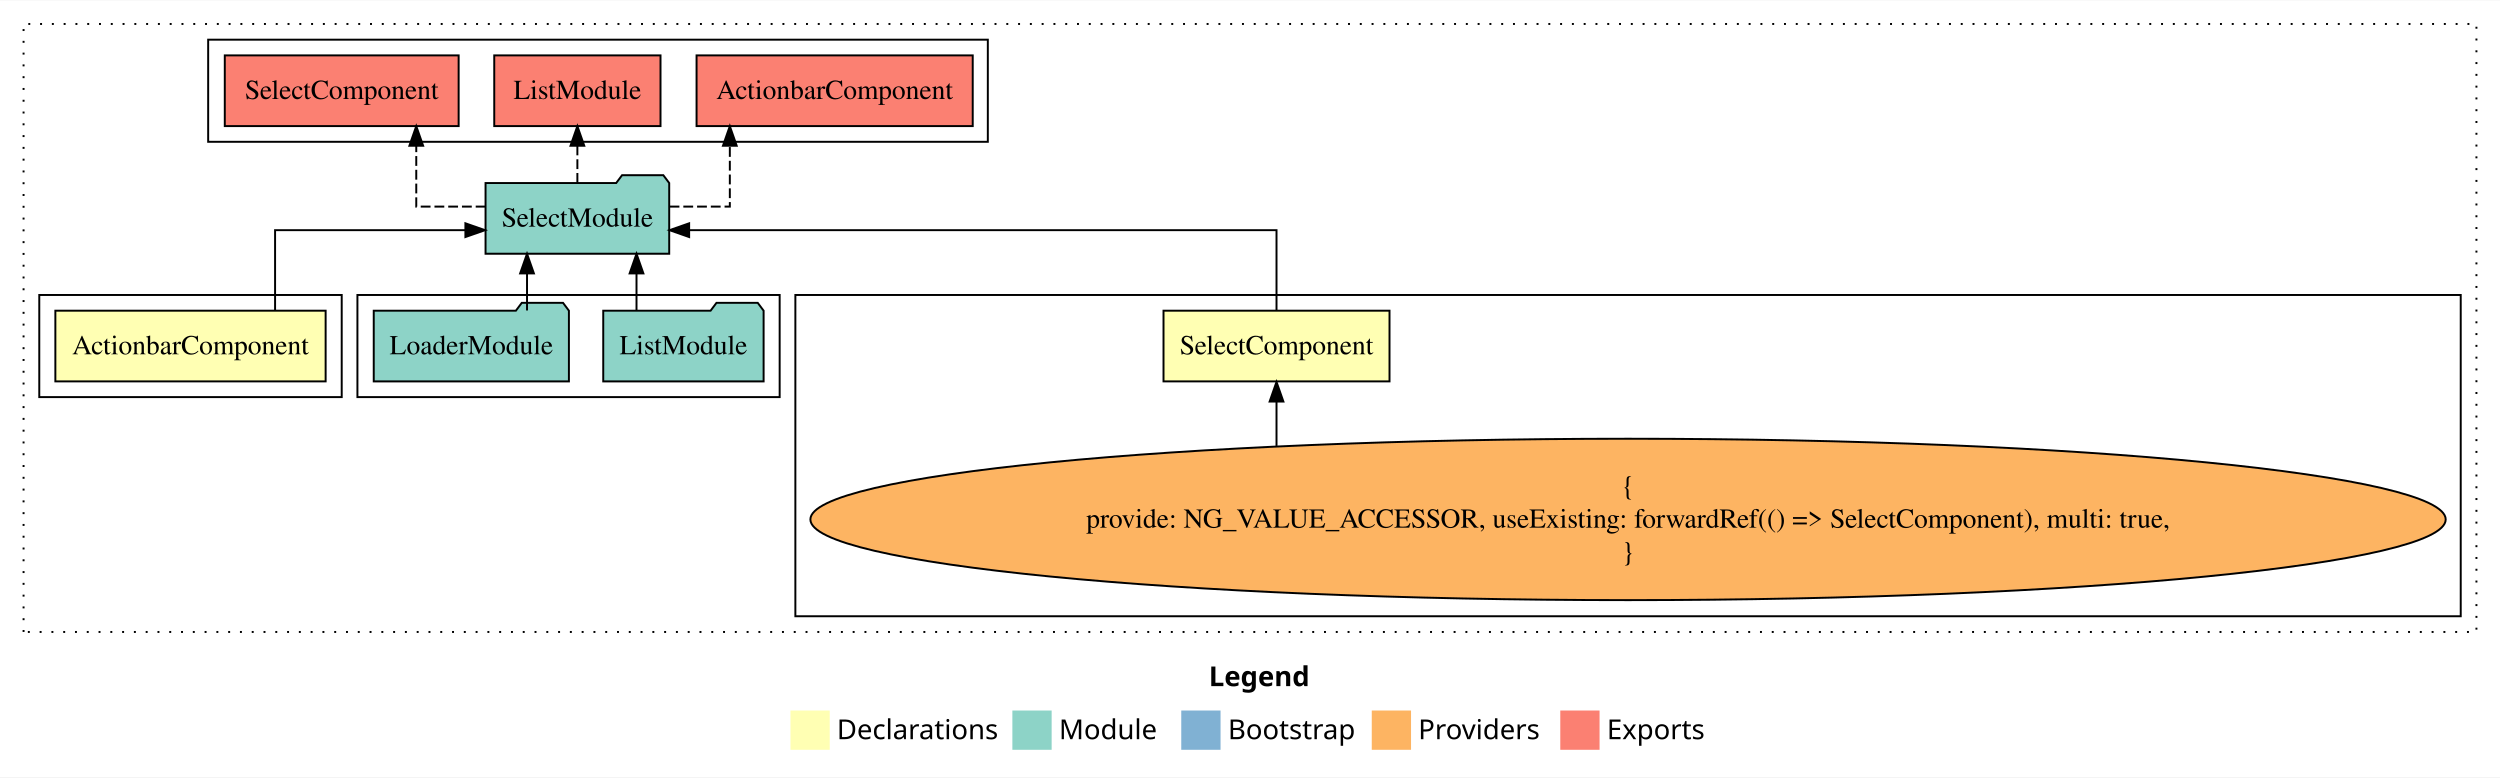
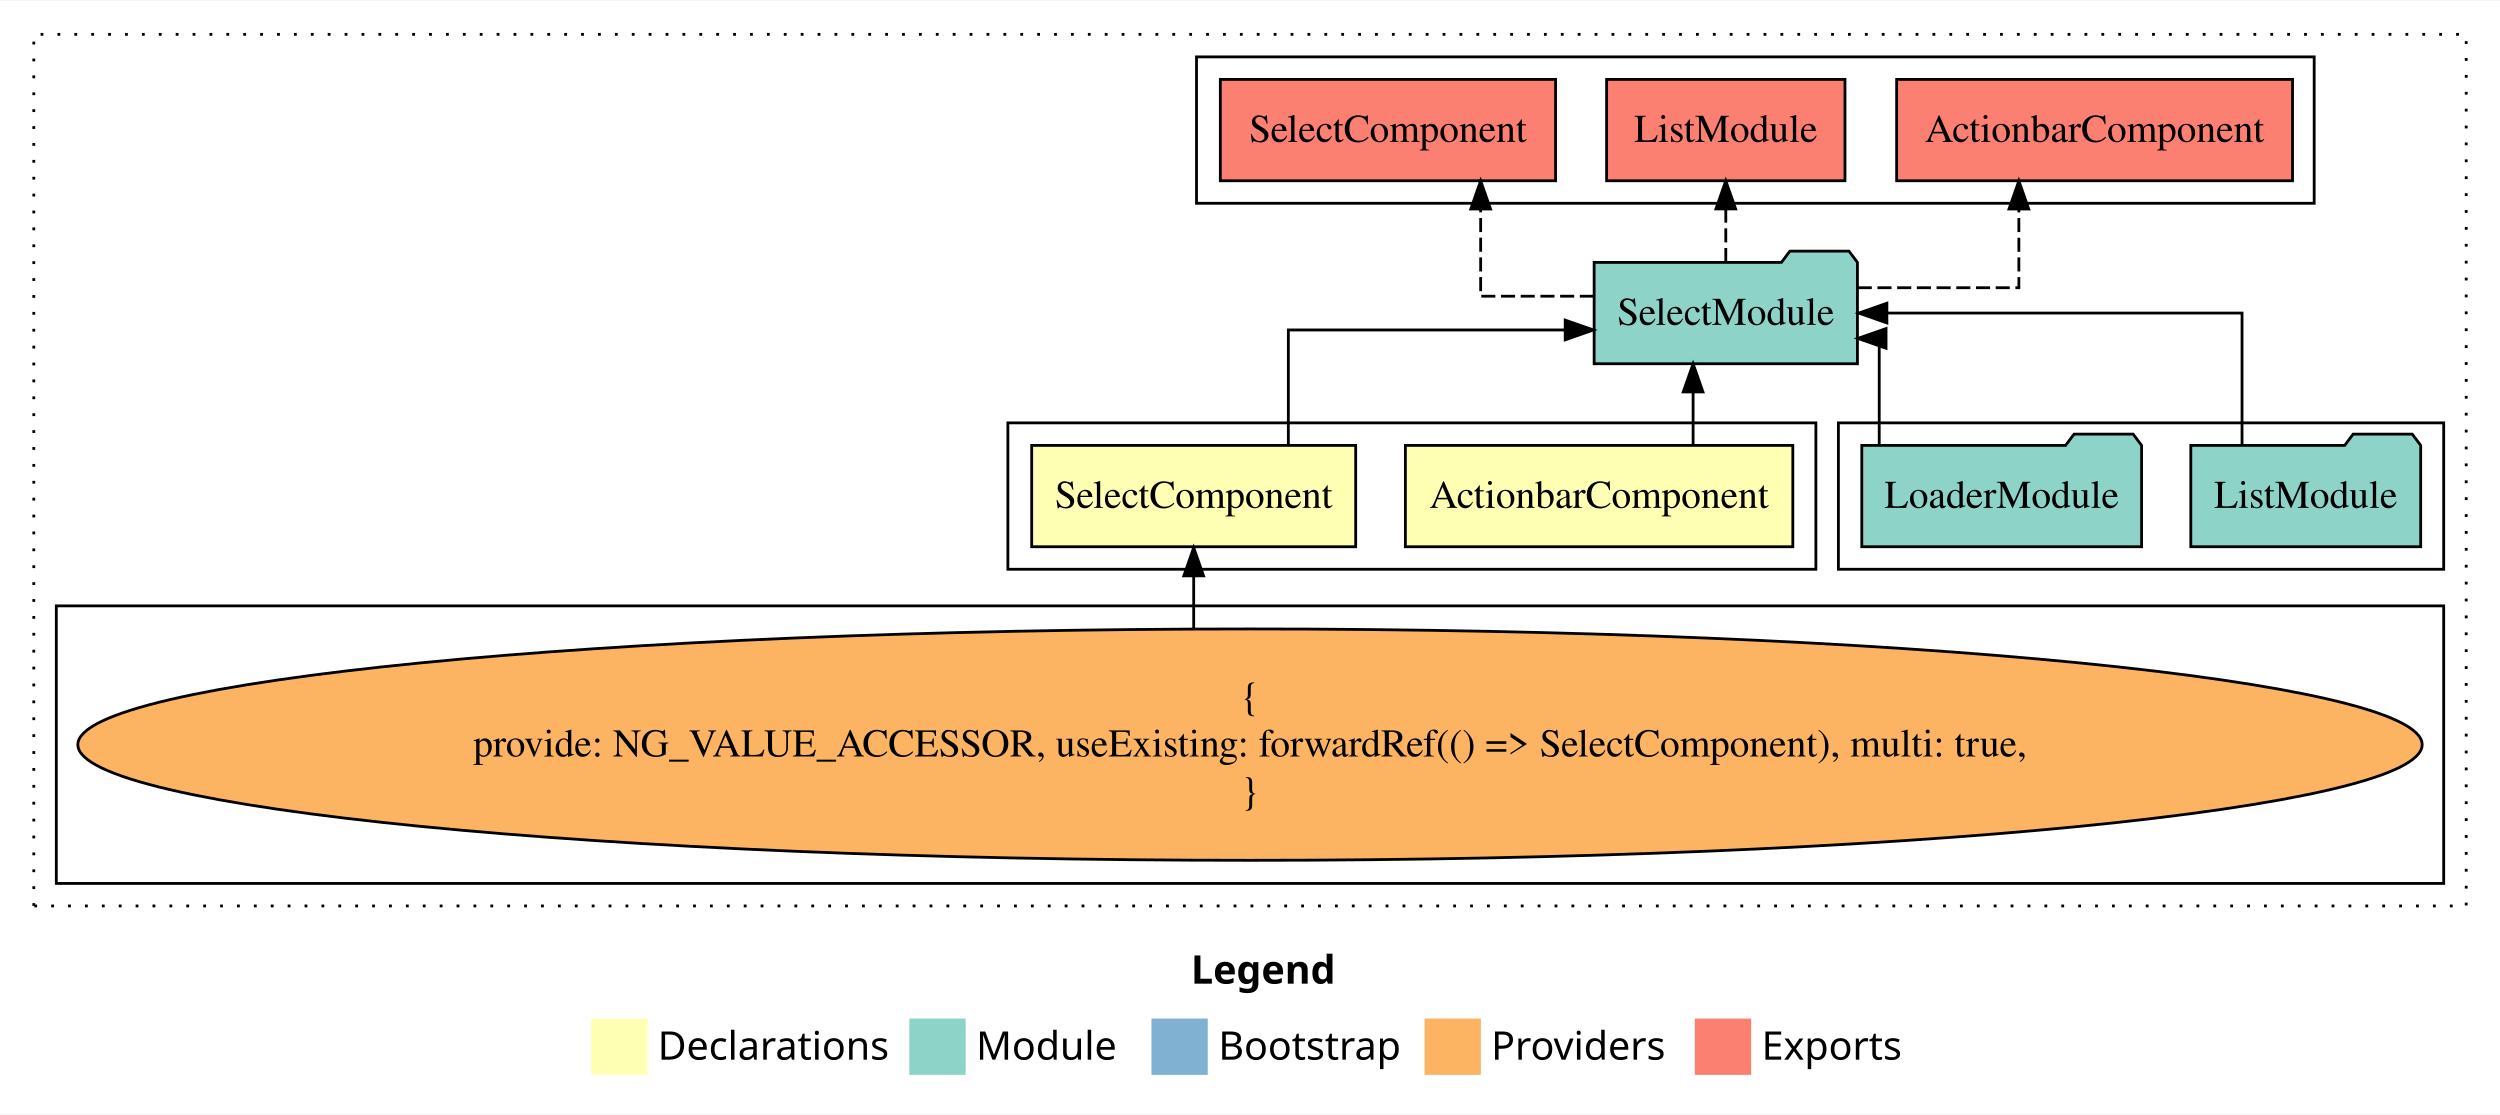
- <svg xmlns="http://www.w3.org/2000/svg" width="1273pt" height="396pt" viewBox="0.00 0.00 1273.00 395.59">
+ <svg xmlns="http://www.w3.org/2000/svg" width="888pt" height="396pt" viewBox="0.00 0.00 888.00 395.59">
  <g id="graph0" class="graph" transform="scale(1 1) rotate(0) translate(4 391.59)">
-     <polygon fill="white" stroke="transparent" points="-4,4 -4,-391.59 1269,-391.59 1269,4 -4,4" />
-     <text text-anchor="start" x="611.51" y="-42.4" font-family="sans-serif" font-weight="bold" font-size="14.00">Legend</text>
-     <polygon fill="#ffffb3" stroke="transparent" points="398.5,-10 398.5,-30 418.5,-30 418.5,-10 398.5,-10" />
-     <text text-anchor="start" x="422.13" y="-15.4" font-family="sans-serif" font-size="14.00">  Declarations</text>
-     <polygon fill="#8dd3c7" stroke="transparent" points="511.5,-10 511.5,-30 531.5,-30 531.5,-10 511.5,-10" />
-     <text text-anchor="start" x="535.23" y="-15.4" font-family="sans-serif" font-size="14.00">  Module</text>
-     <polygon fill="#80b1d3" stroke="transparent" points="597.5,-10 597.5,-30 617.5,-30 617.5,-10 597.5,-10" />
-     <text text-anchor="start" x="621.28" y="-15.4" font-family="sans-serif" font-size="14.00">  Bootstrap</text>
-     <polygon fill="#fdb462" stroke="transparent" points="694.5,-10 694.5,-30 714.5,-30 714.5,-10 694.5,-10" />
-     <text text-anchor="start" x="718.17" y="-15.4" font-family="sans-serif" font-size="14.00">  Providers</text>
-     <polygon fill="#fb8072" stroke="transparent" points="790.5,-10 790.5,-30 810.5,-30 810.5,-10 790.5,-10" />
-     <text text-anchor="start" x="814.23" y="-15.4" font-family="sans-serif" font-size="14.00">  Exports</text>
+     <polygon fill="white" stroke="transparent" points="-4,4 -4,-391.59 884,-391.59 884,4 -4,4" />
+     <text text-anchor="start" x="419.01" y="-42.4" font-family="sans-serif" font-weight="bold" font-size="14.00">Legend</text>
+     <polygon fill="#ffffb3" stroke="transparent" points="206,-10 206,-30 226,-30 226,-10 206,-10" />
+     <text text-anchor="start" x="229.63" y="-15.4" font-family="sans-serif" font-size="14.00">  Declarations</text>
+     <polygon fill="#8dd3c7" stroke="transparent" points="319,-10 319,-30 339,-30 339,-10 319,-10" />
+     <text text-anchor="start" x="342.73" y="-15.4" font-family="sans-serif" font-size="14.00">  Module</text>
+     <polygon fill="#80b1d3" stroke="transparent" points="405,-10 405,-30 425,-30 425,-10 405,-10" />
+     <text text-anchor="start" x="428.78" y="-15.4" font-family="sans-serif" font-size="14.00">  Bootstrap</text>
+     <polygon fill="#fdb462" stroke="transparent" points="502,-10 502,-30 522,-30 522,-10 502,-10" />
+     <text text-anchor="start" x="525.67" y="-15.4" font-family="sans-serif" font-size="14.00">  Providers</text>
+     <polygon fill="#fb8072" stroke="transparent" points="598,-10 598,-30 618,-30 618,-10 598,-10" />
+     <text text-anchor="start" x="621.73" y="-15.4" font-family="sans-serif" font-size="14.00">  Exports</text>
    <g id="clust1" class="cluster">
-       <polygon fill="none" stroke="black" stroke-dasharray="1,5" points="8,-70 8,-379.59 1257,-379.59 1257,-70 8,-70" />
+       <polygon fill="none" stroke="black" stroke-dasharray="1,5" points="8,-70 8,-379.59 872,-379.59 872,-70 8,-70" />
+     </g>
+     <g id="clust5" class="cluster">
+       <polygon fill="none" stroke="black" points="649,-189.59 649,-241.59 864,-241.59 864,-189.59 649,-189.59" />
    </g>
    <g id="clust6" class="cluster">
-       <polygon fill="none" stroke="black" points="102,-319.59 102,-371.59 499,-371.59 499,-319.59 102,-319.59" />
+       <polygon fill="none" stroke="black" points="421,-319.59 421,-371.59 818,-371.59 818,-319.59 421,-319.59" />
+     </g>
+     <g id="clust2" class="cluster">
+       <polygon fill="none" stroke="black" points="354,-189.59 354,-241.59 641,-241.59 641,-189.59 354,-189.59" />
    </g>
    <g id="clust4" class="cluster">
-       <polygon fill="none" stroke="black" points="401,-78 401,-241.59 1249,-241.59 1249,-78 401,-78" />
-     </g>
-     <g id="clust5" class="cluster">
-       <polygon fill="none" stroke="black" points="178,-189.59 178,-241.59 393,-241.59 393,-189.59 178,-189.59" />
-     </g>
-     <g id="clust2" class="cluster">
-       <polygon fill="none" stroke="black" points="16,-189.59 16,-241.59 170,-241.59 170,-189.59 16,-189.59" />
+       <polygon fill="none" stroke="black" points="16,-78 16,-176.59 864,-176.59 864,-78 16,-78" />
    </g>
    <g id="node1" class="node">
-       <polygon fill="#ffffb3" stroke="black" points="161.81,-233.59 24.19,-233.59 24.19,-197.59 161.81,-197.59 161.81,-233.59" />
-       <text text-anchor="middle" x="93" y="-211.39" font-family="Times,serif" font-size="14.00">ActionbarComponent</text>
+       <polygon fill="#ffffb3" stroke="black" points="632.81,-233.59 495.19,-233.59 495.19,-197.59 632.81,-197.59 632.81,-233.59" />
+       <text text-anchor="middle" x="564" y="-211.39" font-family="Times,serif" font-size="14.00">ActionbarComponent</text>
    </g>
    <g id="node3" class="node">
-       <polygon fill="#8dd3c7" stroke="black" points="336.76,-298.59 333.76,-302.59 312.76,-302.59 309.76,-298.59 243.24,-298.59 243.24,-262.59 336.76,-262.59 336.76,-298.59" />
-       <text text-anchor="middle" x="290" y="-276.39" font-family="Times,serif" font-size="14.00">SelectModule</text>
+       <polygon fill="#8dd3c7" stroke="black" points="655.76,-298.59 652.76,-302.59 631.76,-302.59 628.76,-298.59 562.24,-298.59 562.24,-262.59 655.76,-262.59 655.76,-298.59" />
+       <text text-anchor="middle" x="609" y="-276.39" font-family="Times,serif" font-size="14.00">SelectModule</text>
    </g>
    <g id="edge1" class="edge">
-       <path fill="none" stroke="black" d="M136.07,-233.61C136.07,-250.96 136.07,-274.59 136.07,-274.59 136.07,-274.59 232.98,-274.59 232.98,-274.59" />
-       <polygon fill="black" stroke="black" points="232.98,-278.09 242.98,-274.59 232.98,-271.09 232.98,-278.09" />
+       <path fill="none" stroke="black" d="M597.39,-233.7C597.39,-233.7 597.39,-252.58 597.39,-252.58" />
+       <polygon fill="black" stroke="black" points="593.89,-252.58 597.39,-262.58 600.89,-252.58 593.89,-252.58" />
    </g>
    <g id="node2" class="node">
-       <polygon fill="#ffffb3" stroke="black" points="703.54,-233.59 588.46,-233.59 588.46,-197.59 703.54,-197.59 703.54,-233.59" />
-       <text text-anchor="middle" x="646" y="-211.39" font-family="Times,serif" font-size="14.00">SelectComponent</text>
+       <polygon fill="#ffffb3" stroke="black" points="477.54,-233.59 362.46,-233.59 362.46,-197.59 477.54,-197.59 477.54,-233.59" />
+       <text text-anchor="middle" x="420" y="-211.39" font-family="Times,serif" font-size="14.00">SelectComponent</text>
    </g>
    <g id="edge2" class="edge">
-       <path fill="none" stroke="black" d="M646,-233.61C646,-250.96 646,-274.59 646,-274.59 646,-274.59 346.91,-274.59 346.91,-274.59" />
-       <polygon fill="black" stroke="black" points="346.91,-271.09 336.91,-274.59 346.91,-278.09 346.91,-271.09" />
+       <path fill="none" stroke="black" d="M453.62,-233.61C453.62,-250.96 453.62,-274.59 453.62,-274.59 453.62,-274.59 551.96,-274.59 551.96,-274.59" />
+       <polygon fill="black" stroke="black" points="551.96,-278.09 561.96,-274.59 551.96,-271.09 551.96,-278.09" />
    </g>
    <g id="node7" class="node">
-       <polygon fill="#fb8072" stroke="black" points="491.31,-363.59 350.69,-363.59 350.69,-327.59 491.31,-327.59 491.31,-363.59" />
-       <text text-anchor="middle" x="421" y="-341.39" font-family="Times,serif" font-size="14.00">ActionbarComponent </text>
+       <polygon fill="#fb8072" stroke="black" points="810.31,-363.59 669.69,-363.59 669.69,-327.59 810.31,-327.59 810.31,-363.59" />
+       <text text-anchor="middle" x="740" y="-341.39" font-family="Times,serif" font-size="14.00">ActionbarComponent </text>
    </g>
    <g id="edge6" class="edge">
-       <path fill="none" stroke="black" stroke-dasharray="5,2" d="M336.95,-286.59C353.3,-286.59 367.63,-286.59 367.63,-286.59 367.63,-286.59 367.63,-317.57 367.63,-317.57" />
-       <polygon fill="black" stroke="black" points="364.13,-317.57 367.63,-327.57 371.13,-317.57 364.13,-317.57" />
+       <path fill="none" stroke="black" stroke-dasharray="5,2" d="M655.87,-289.59C683.5,-289.59 713.1,-289.59 713.1,-289.59 713.1,-289.59 713.1,-317.56 713.1,-317.56" />
+       <polygon fill="black" stroke="black" points="709.6,-317.56 713.1,-327.56 716.6,-317.56 709.6,-317.56" />
    </g>
    <g id="node8" class="node">
-       <polygon fill="#fb8072" stroke="black" points="332.33,-363.59 247.67,-363.59 247.67,-327.59 332.33,-327.59 332.33,-363.59" />
-       <text text-anchor="middle" x="290" y="-341.39" font-family="Times,serif" font-size="14.00">ListModule </text>
+       <polygon fill="#fb8072" stroke="black" points="651.33,-363.59 566.67,-363.59 566.67,-327.59 651.33,-327.59 651.33,-363.59" />
+       <text text-anchor="middle" x="609" y="-341.39" font-family="Times,serif" font-size="14.00">ListModule </text>
    </g>
    <g id="edge7" class="edge">
-       <path fill="none" stroke="black" stroke-dasharray="5,2" d="M290,-298.7C290,-298.7 290,-317.58 290,-317.58" />
-       <polygon fill="black" stroke="black" points="286.5,-317.58 290,-327.58 293.5,-317.58 286.5,-317.58" />
+       <path fill="none" stroke="black" stroke-dasharray="5,2" d="M609,-298.7C609,-298.7 609,-317.58 609,-317.58" />
+       <polygon fill="black" stroke="black" points="605.5,-317.58 609,-327.58 612.5,-317.58 605.5,-317.58" />
    </g>
    <g id="node9" class="node">
-       <polygon fill="#fb8072" stroke="black" points="229.54,-363.59 110.46,-363.59 110.46,-327.59 229.54,-327.59 229.54,-363.59" />
-       <text text-anchor="middle" x="170" y="-341.39" font-family="Times,serif" font-size="14.00">SelectComponent </text>
+       <polygon fill="#fb8072" stroke="black" points="548.54,-363.59 429.46,-363.59 429.46,-327.59 548.54,-327.59 548.54,-363.59" />
+       <text text-anchor="middle" x="489" y="-341.39" font-family="Times,serif" font-size="14.00">SelectComponent </text>
    </g>
    <g id="edge8" class="edge">
-       <path fill="none" stroke="black" stroke-dasharray="5,2" d="M243.23,-286.59C224.81,-286.59 207.96,-286.59 207.96,-286.59 207.96,-286.59 207.96,-317.57 207.96,-317.57" />
-       <polygon fill="black" stroke="black" points="204.46,-317.57 207.96,-327.57 211.46,-317.57 204.46,-317.57" />
+       <path fill="none" stroke="black" stroke-dasharray="5,2" d="M562.15,-286.59C541.54,-286.59 521.93,-286.59 521.93,-286.59 521.93,-286.59 521.93,-317.57 521.93,-317.57" />
+       <polygon fill="black" stroke="black" points="518.43,-317.57 521.93,-327.57 525.43,-317.57 518.43,-317.57" />
    </g>
    <g id="node4" class="node">
-       <ellipse fill="#fdb462" stroke="black" cx="825" cy="-127.3" rx="416.35" ry="41.09" />
-       <text text-anchor="middle" x="825" y="-139.9" font-family="Times,serif" font-size="14.00">{</text>
-       <text text-anchor="middle" x="825" y="-123.1" font-family="Times,serif" font-size="14.00">    provide: NG_VALUE_ACCESSOR, useExisting: forwardRef(() =&gt; SelectComponent), multi: true,</text>
-       <text text-anchor="middle" x="825" y="-106.3" font-family="Times,serif" font-size="14.00">}</text>
+       <ellipse fill="#fdb462" stroke="black" cx="440" cy="-127.3" rx="416.35" ry="41.09" />
+       <text text-anchor="middle" x="440" y="-139.9" font-family="Times,serif" font-size="14.00">{</text>
+       <text text-anchor="middle" x="440" y="-123.1" font-family="Times,serif" font-size="14.00">    provide: NG_VALUE_ACCESSOR, useExisting: forwardRef(() =&gt; SelectComponent), multi: true,</text>
+       <text text-anchor="middle" x="440" y="-106.3" font-family="Times,serif" font-size="14.00">}</text>
    </g>
    <g id="edge3" class="edge">
-       <path fill="none" stroke="black" d="M646,-164.74C646,-164.74 646,-187.34 646,-187.34" />
-       <polygon fill="black" stroke="black" points="642.5,-187.34 646,-197.34 649.5,-187.34 642.5,-187.34" />
+       <path fill="none" stroke="black" d="M420,-168.6C420,-168.6 420,-187.26 420,-187.26" />
+       <polygon fill="black" stroke="black" points="416.5,-187.26 420,-197.26 423.5,-187.26 416.5,-187.26" />
    </g>
    <g id="node5" class="node">
-       <polygon fill="#8dd3c7" stroke="black" points="384.83,-233.59 381.83,-237.59 360.83,-237.59 357.83,-233.59 303.17,-233.59 303.17,-197.59 384.83,-197.59 384.83,-233.59" />
-       <text text-anchor="middle" x="344" y="-211.39" font-family="Times,serif" font-size="14.00">ListModule</text>
+       <polygon fill="#8dd3c7" stroke="black" points="855.83,-233.59 852.83,-237.59 831.83,-237.59 828.83,-233.59 774.17,-233.59 774.17,-197.59 855.83,-197.59 855.83,-233.59" />
+       <text text-anchor="middle" x="815" y="-211.39" font-family="Times,serif" font-size="14.00">ListModule</text>
    </g>
    <g id="edge4" class="edge">
-       <path fill="none" stroke="black" d="M320.11,-233.7C320.11,-233.7 320.11,-252.58 320.11,-252.58" />
-       <polygon fill="black" stroke="black" points="316.61,-252.58 320.11,-262.58 323.61,-252.58 316.61,-252.58" />
+       <path fill="none" stroke="black" d="M792.37,-233.7C792.37,-252.93 792.37,-280.59 792.37,-280.59 792.37,-280.59 666.22,-280.59 666.22,-280.59" />
+       <polygon fill="black" stroke="black" points="666.22,-277.09 656.22,-280.59 666.22,-284.09 666.22,-277.09" />
    </g>
    <g id="node6" class="node">
-       <polygon fill="#8dd3c7" stroke="black" points="285.69,-233.59 282.69,-237.59 261.69,-237.59 258.69,-233.59 186.31,-233.59 186.31,-197.59 285.69,-197.59 285.69,-233.59" />
-       <text text-anchor="middle" x="236" y="-211.39" font-family="Times,serif" font-size="14.00">LoaderModule</text>
+       <polygon fill="#8dd3c7" stroke="black" points="756.69,-233.59 753.69,-237.59 732.69,-237.59 729.69,-233.59 657.31,-233.59 657.31,-197.59 756.69,-197.59 756.69,-233.59" />
+       <text text-anchor="middle" x="707" y="-211.39" font-family="Times,serif" font-size="14.00">LoaderModule</text>
    </g>
    <g id="edge5" class="edge">
-       <path fill="none" stroke="black" d="M264.36,-233.7C264.36,-233.7 264.36,-252.58 264.36,-252.58" />
-       <polygon fill="black" stroke="black" points="260.86,-252.58 264.36,-262.58 267.86,-252.58 260.86,-252.58" />
+       <path fill="none" stroke="black" d="M663.5,-233.62C663.5,-249.99 663.5,-271.59 663.5,-271.59 663.5,-271.59 662.74,-271.59 662.74,-271.59" />
+       <polygon fill="black" stroke="black" points="665.92,-268.09 655.92,-271.59 665.92,-275.09 665.92,-268.09" />
    </g>
  </g>
</svg>
